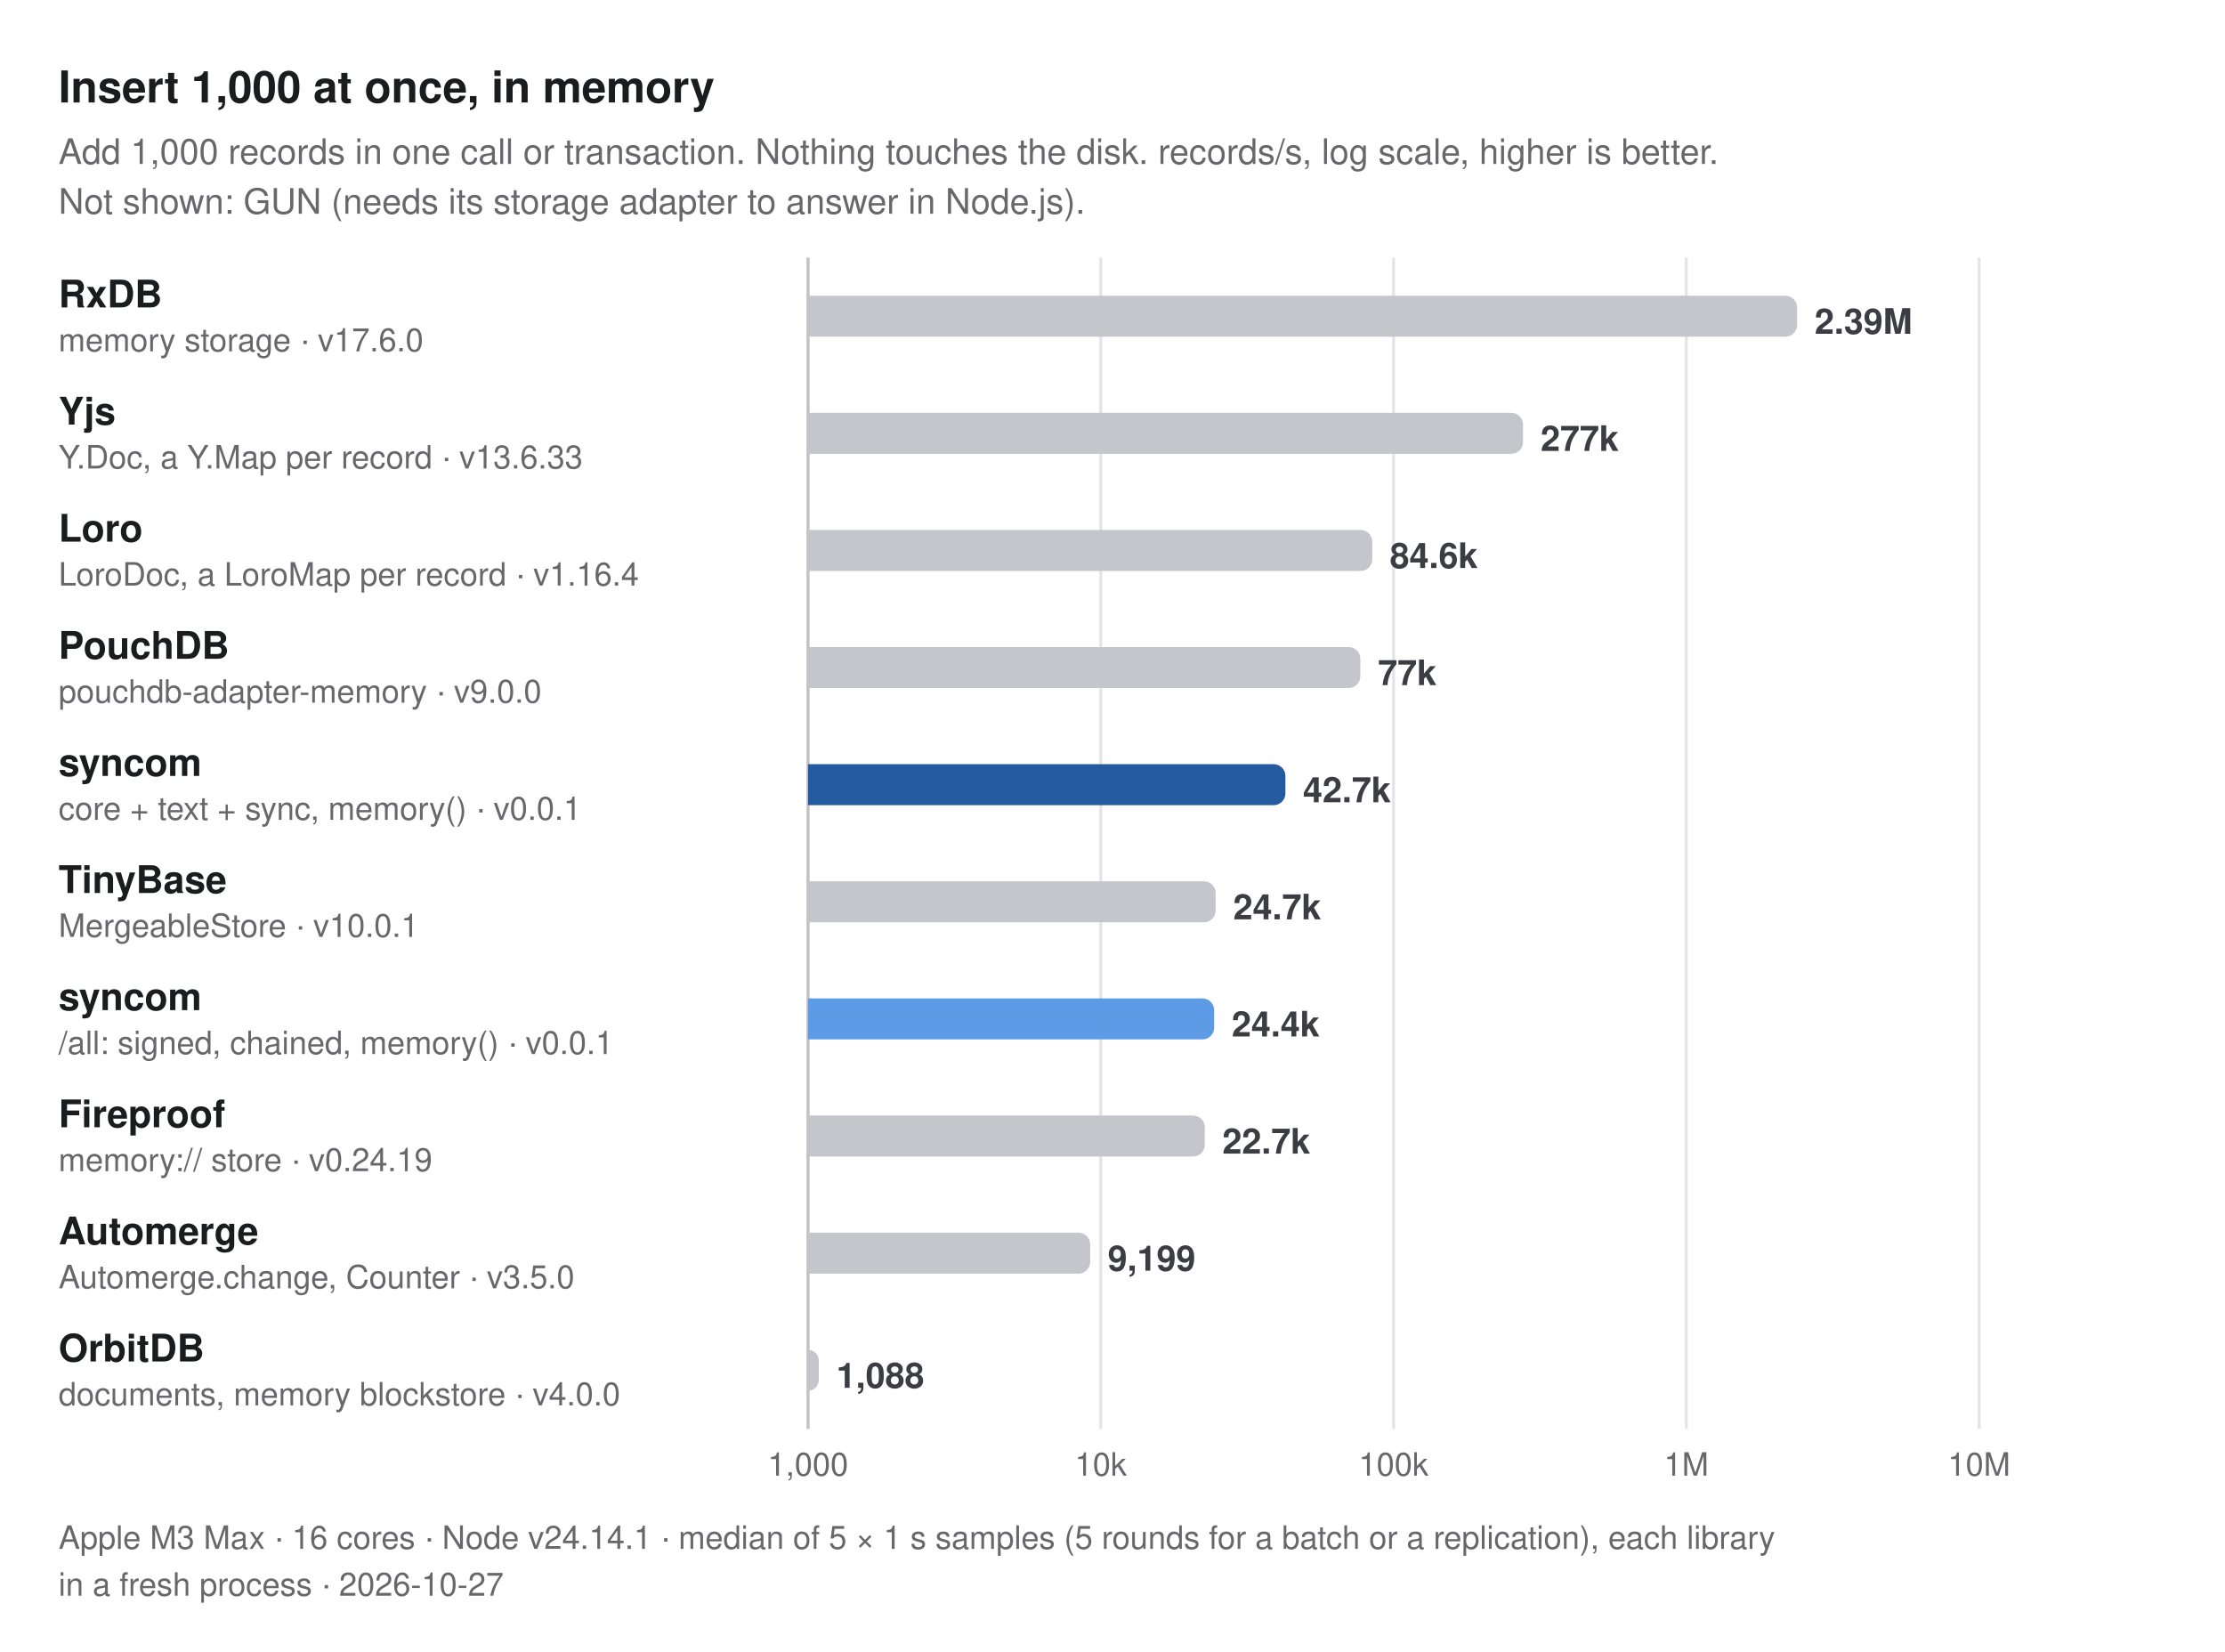
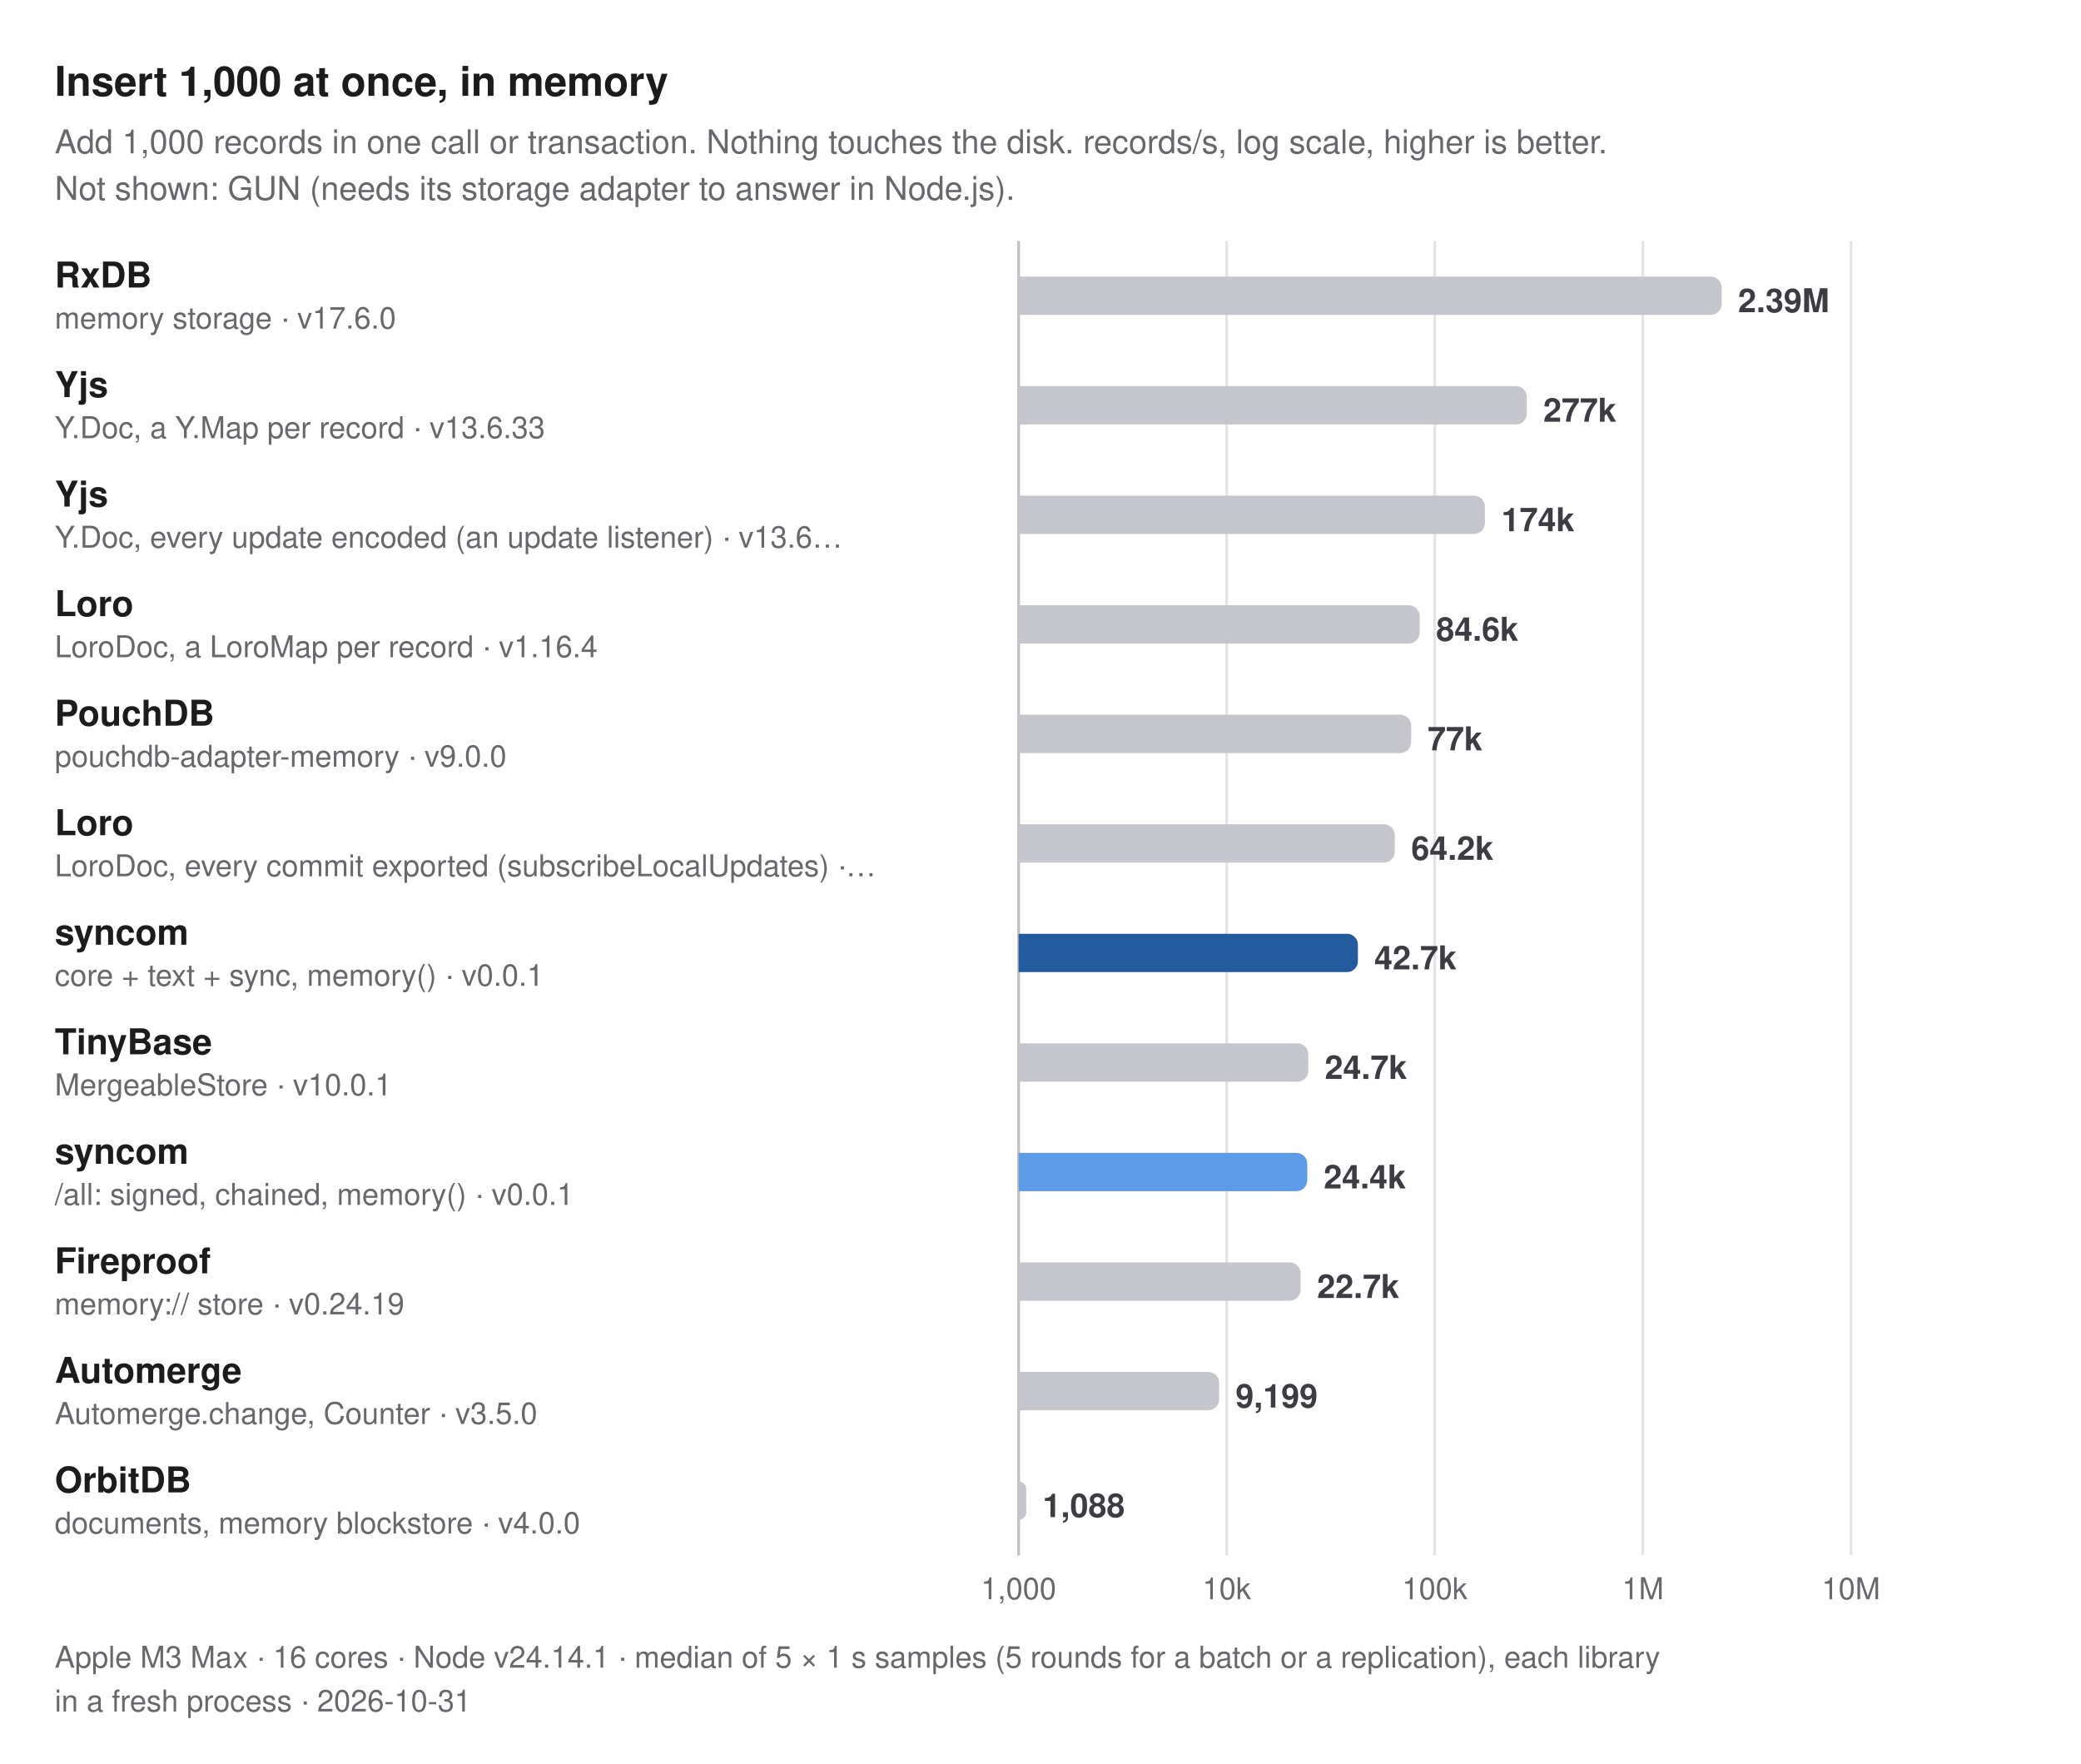
- <svg xmlns="http://www.w3.org/2000/svg" width="760" height="564" viewBox="0 0 760 564" role="img" aria-label="Insert 1,000 at once, in memory. Add 1,000 records in one call or transaction. Nothing touches the disk. records/s, log scale, higher is better. Not shown: GUN (needs its storage adapter to answer in Node.js).">
+ <svg xmlns="http://www.w3.org/2000/svg" width="760" height="644" viewBox="0 0 760 644" role="img" aria-label="Insert 1,000 at once, in memory. Add 1,000 records in one call or transaction. Nothing touches the disk. records/s, log scale, higher is better. Not shown: GUN (needs its storage adapter to answer in Node.js).">
  <style>
  text { font-family: -apple-system, BlinkMacSystemFont, "Segoe UI", Helvetica, Arial, sans-serif; }
  .title { font-size: 15px; font-weight: 700; fill: #1b1c1e; }
  .subtitle, .caption { font-size: 12px; fill: #67676c; }
  .caption { font-size: 11px; }
  .group { font-size: 11px; font-weight: 600; letter-spacing: 0.06em; fill: #67676c; }
  .label { font-size: 13px; font-weight: 600; fill: #1b1c1e; }
  .label.primary, .label.secondary { font-weight: 700; }
  .sublabel { font-size: 11px; fill: #67676c; }
  .value { font-size: 12px; font-weight: 600; fill: #3c3c43; font-variant-numeric: tabular-nums; }
  .value.small { font-size: 10px; }
  .legend { font-size: 11px; fill: #3c3c43; }
  .tick { font-size: 11px; fill: #67676c; font-variant-numeric: tabular-nums; }
  .grid { stroke: #e4e4e7; stroke-width: 1; }
  .axis { stroke: #c2c2c4; stroke-width: 1; }
  .ref { stroke: #67676c; stroke-width: 1; stroke-dasharray: 3 3; }
  .bar { fill: #c4c6cc; }
  .bar.primary { fill: #245a9e; }
  .bar.secondary { fill: #5e9be6; }
  @media (prefers-color-scheme: dark) {
    .title, .label { fill: #dfdfd6; }
    .subtitle, .caption, .group, .sublabel, .tick { fill: #98989f; }
    .value, .legend { fill: #c2c2c4; }
    .grid { stroke: #2e2e32; }
    .axis { stroke: #48484c; }
    .ref { stroke: #98989f; }
    .bar { fill: #46474e; }
    .bar.primary { fill: #8dbcf2; }
    .bar.secondary { fill: #3d7bd0; }
  }
</style>
  <text class="title" x="20" y="35">Insert 1,000 at once, in memory</text>
  <text class="subtitle" x="20" y="56">Add 1,000 records in one call or transaction. Nothing touches the disk. records/s, log scale, higher is better.</text>
  <text class="subtitle" x="20" y="73">Not shown: GUN (needs its storage adapter to answer in Node.js).</text>
-   <line class="grid" x1="276" y1="88" x2="276" y2="488" />
-   <text class="tick" x="276" y="504" text-anchor="middle">1,000</text>
-   <line class="grid" x1="376" y1="88" x2="376" y2="488" />
-   <text class="tick" x="376" y="504" text-anchor="middle">10k</text>
-   <line class="grid" x1="476" y1="88" x2="476" y2="488" />
-   <text class="tick" x="476" y="504" text-anchor="middle">100k</text>
-   <line class="grid" x1="576" y1="88" x2="576" y2="488" />
-   <text class="tick" x="576" y="504" text-anchor="middle">1M</text>
-   <line class="grid" x1="676" y1="88" x2="676" y2="488" />
-   <text class="tick" x="676" y="504" text-anchor="middle">10M</text>
-   <line class="axis" x1="276" y1="88" x2="276" y2="488" />
+   <line class="grid" x1="372" y1="88" x2="372" y2="568" />
+   <text class="tick" x="372" y="584" text-anchor="middle">1,000</text>
+   <line class="grid" x1="448" y1="88" x2="448" y2="568" />
+   <text class="tick" x="448" y="584" text-anchor="middle">10k</text>
+   <line class="grid" x1="524" y1="88" x2="524" y2="568" />
+   <text class="tick" x="524" y="584" text-anchor="middle">100k</text>
+   <line class="grid" x1="600" y1="88" x2="600" y2="568" />
+   <text class="tick" x="600" y="584" text-anchor="middle">1M</text>
+   <line class="grid" x1="676" y1="88" x2="676" y2="568" />
+   <text class="tick" x="676" y="584" text-anchor="middle">10M</text>
+   <line class="axis" x1="372" y1="88" x2="372" y2="568" />
  <g>
    <text class="label" x="20" y="105">RxDB</text>
    <text class="sublabel" x="20" y="120">memory storage · v17.6.0</text>
-     <path class="bar" d="M276,101H609.83A4,4 0 0 1 613.83,105V111A4,4 0 0 1 609.83,115H276Z" />
-     <text class="value" x="619.83" y="114">2.39M</text>
+     <path class="bar" d="M372,101H624.751A4,4 0 0 1 628.751,105V111A4,4 0 0 1 624.751,115H372Z" />
+     <text class="value" x="634.751" y="114">2.39M</text>
  </g>
  <g>
    <text class="label" x="20" y="145">Yjs</text>
    <text class="sublabel" x="20" y="160">Y.Doc, a Y.Map per record · v13.6.33</text>
-     <path class="bar" d="M276,141H516.225A4,4 0 0 1 520.225,145V151A4,4 0 0 1 516.225,155H276Z" />
-     <text class="value" x="526.225" y="154">277k</text>
+     <path class="bar" d="M372,141H553.611A4,4 0 0 1 557.611,145V151A4,4 0 0 1 553.611,155H372Z" />
+     <text class="value" x="563.611" y="154">277k</text>
  </g>
  <g>
-     <text class="label" x="20" y="185">Loro</text>
-     <text class="sublabel" x="20" y="200">LoroDoc, a LoroMap per record · v1.16.4</text>
-     <path class="bar" d="M276,181H464.732A4,4 0 0 1 468.732,185V191A4,4 0 0 1 464.732,195H276Z" />
-     <text class="value" x="474.732" y="194">84.6k</text>
+     <text class="label" x="20" y="185">Yjs</text>
+     <text class="sublabel" x="20" y="200">Y.Doc, every update encoded (an update listener) · v13.6…</text>
+     <path class="bar" d="M372,181H538.3A4,4 0 0 1 542.3,185V191A4,4 0 0 1 538.3,195H372Z" />
+     <text class="value" x="548.3" y="194">174k</text>
  </g>
  <g>
-     <text class="label" x="20" y="225">PouchDB</text>
-     <text class="sublabel" x="20" y="240">pouchdb-adapter-memory · v9.0.0</text>
-     <path class="bar" d="M276,221H460.651A4,4 0 0 1 464.651,225V231A4,4 0 0 1 460.651,235H276Z" />
-     <text class="value" x="470.651" y="234">77k</text>
+     <text class="label" x="20" y="225">Loro</text>
+     <text class="sublabel" x="20" y="240">LoroDoc, a LoroMap per record · v1.16.4</text>
+     <path class="bar" d="M372,221H514.476A4,4 0 0 1 518.476,225V231A4,4 0 0 1 514.476,235H372Z" />
+     <text class="value" x="524.476" y="234">84.6k</text>
  </g>
  <g>
-     <text class="label primary" x="20" y="265">syncom</text>
-     <text class="sublabel" x="20" y="280">core + text + sync, memory() · v0.0.1</text>
-     <path class="bar primary" d="M276,261H435.059A4,4 0 0 1 439.059,265V271A4,4 0 0 1 435.059,275H276Z" />
-     <text class="value" x="445.059" y="274">42.7k</text>
+     <text class="label" x="20" y="265">PouchDB</text>
+     <text class="sublabel" x="20" y="280">pouchdb-adapter-memory · v9.0.0</text>
+     <path class="bar" d="M372,261H511.374A4,4 0 0 1 515.374,265V271A4,4 0 0 1 511.374,275H372Z" />
+     <text class="value" x="521.374" y="274">77k</text>
  </g>
  <g>
-     <text class="label" x="20" y="305">TinyBase</text>
-     <text class="sublabel" x="20" y="320">MergeableStore · v10.0.1</text>
-     <path class="bar" d="M276,301H411.225A4,4 0 0 1 415.225,305V311A4,4 0 0 1 411.225,315H276Z" />
-     <text class="value" x="421.225" y="314">24.7k</text>
+     <text class="label" x="20" y="305">Loro</text>
+     <text class="sublabel" x="20" y="320">LoroDoc, every commit exported (subscribeLocalUpdates) ·…</text>
+     <path class="bar" d="M372,301H505.379A4,4 0 0 1 509.379,305V311A4,4 0 0 1 505.379,315H372Z" />
+     <text class="value" x="515.379" y="314">64.2k</text>
  </g>
  <g>
-     <text class="label secondary" x="20" y="345">syncom</text>
-     <text class="sublabel" x="20" y="360">/all: signed, chained, memory() · v0.0.1</text>
-     <path class="bar secondary" d="M276,341H410.723A4,4 0 0 1 414.723,345V351A4,4 0 0 1 410.723,355H276Z" />
-     <text class="value" x="420.723" y="354">24.4k</text>
+     <text class="label primary" x="20" y="345">syncom</text>
+     <text class="sublabel" x="20" y="360">core + text + sync, memory() · v0.0.1</text>
+     <path class="bar primary" d="M372,341H491.925A4,4 0 0 1 495.925,345V351A4,4 0 0 1 491.925,355H372Z" />
+     <text class="value" x="501.925" y="354">42.7k</text>
  </g>
  <g>
-     <text class="label" x="20" y="385">Fireproof</text>
-     <text class="sublabel" x="20" y="400">memory:// store · v0.24.19</text>
-     <path class="bar" d="M276,381H407.521A4,4 0 0 1 411.521,385V391A4,4 0 0 1 407.521,395H276Z" />
-     <text class="value" x="417.521" y="394">22.7k</text>
+     <text class="label" x="20" y="385">TinyBase</text>
+     <text class="sublabel" x="20" y="400">MergeableStore · v10.0.1</text>
+     <path class="bar" d="M372,381H473.811A4,4 0 0 1 477.811,385V391A4,4 0 0 1 473.811,395H372Z" />
+     <text class="value" x="483.811" y="394">24.7k</text>
  </g>
  <g>
-     <text class="label" x="20" y="425">Automerge</text>
-     <text class="sublabel" x="20" y="440">Automerge.change, Counter · v3.5.0</text>
-     <path class="bar" d="M276,421H368.372A4,4 0 0 1 372.372,425V431A4,4 0 0 1 368.372,435H276Z" />
-     <text class="value" x="378.372" y="434">9,199</text>
+     <text class="label secondary" x="20" y="425">syncom</text>
+     <text class="sublabel" x="20" y="440">/all: signed, chained, memory() · v0.0.1</text>
+     <path class="bar secondary" d="M372,421H473.43A4,4 0 0 1 477.43,425V431A4,4 0 0 1 473.43,435H372Z" />
+     <text class="value" x="483.43" y="434">24.4k</text>
  </g>
  <g>
-     <text class="label" x="20" y="465">OrbitDB</text>
-     <text class="sublabel" x="20" y="480">documents, memory blockstore · v4.0.0</text>
-     <path class="bar" d="M276,461H276A3.676,3.676 0 0 1 279.676,464.676V471.324A3.676,3.676 0 0 1 276,475H276Z" />
-     <text class="value" x="285.676" y="474">1,088</text>
+     <text class="label" x="20" y="465">Fireproof</text>
+     <text class="sublabel" x="20" y="480">memory:// store · v0.24.19</text>
+     <path class="bar" d="M372,461H470.996A4,4 0 0 1 474.996,465V471A4,4 0 0 1 470.996,475H372Z" />
+     <text class="value" x="480.996" y="474">22.7k</text>
  </g>
-   <text class="caption" x="20" y="529">Apple M3 Max · 16 cores · Node v24.14.1 · median of 5 × 1 s samples (5 rounds for a batch or a replication), each library</text>
-   <text class="caption" x="20" y="545">in a fresh process · 2026-10-27</text>
+   <g>
+     <text class="label" x="20" y="505">Automerge</text>
+     <text class="sublabel" x="20" y="520">Automerge.change, Counter · v3.5.0</text>
+     <path class="bar" d="M372,501H441.243A4,4 0 0 1 445.243,505V511A4,4 0 0 1 441.243,515H372Z" />
+     <text class="value" x="451.243" y="514">9,199</text>
+   </g>
+   <g>
+     <text class="label" x="20" y="545">OrbitDB</text>
+     <text class="sublabel" x="20" y="560">documents, memory blockstore · v4.0.0</text>
+     <path class="bar" d="M372,541H372A2.794,2.794 0 0 1 374.794,543.794V552.206A2.794,2.794 0 0 1 372,555H372Z" />
+     <text class="value" x="380.794" y="554">1,088</text>
+   </g>
+   <text class="caption" x="20" y="609">Apple M3 Max · 16 cores · Node v24.14.1 · median of 5 × 1 s samples (5 rounds for a batch or a replication), each library</text>
+   <text class="caption" x="20" y="625">in a fresh process · 2026-10-31</text>
</svg>
